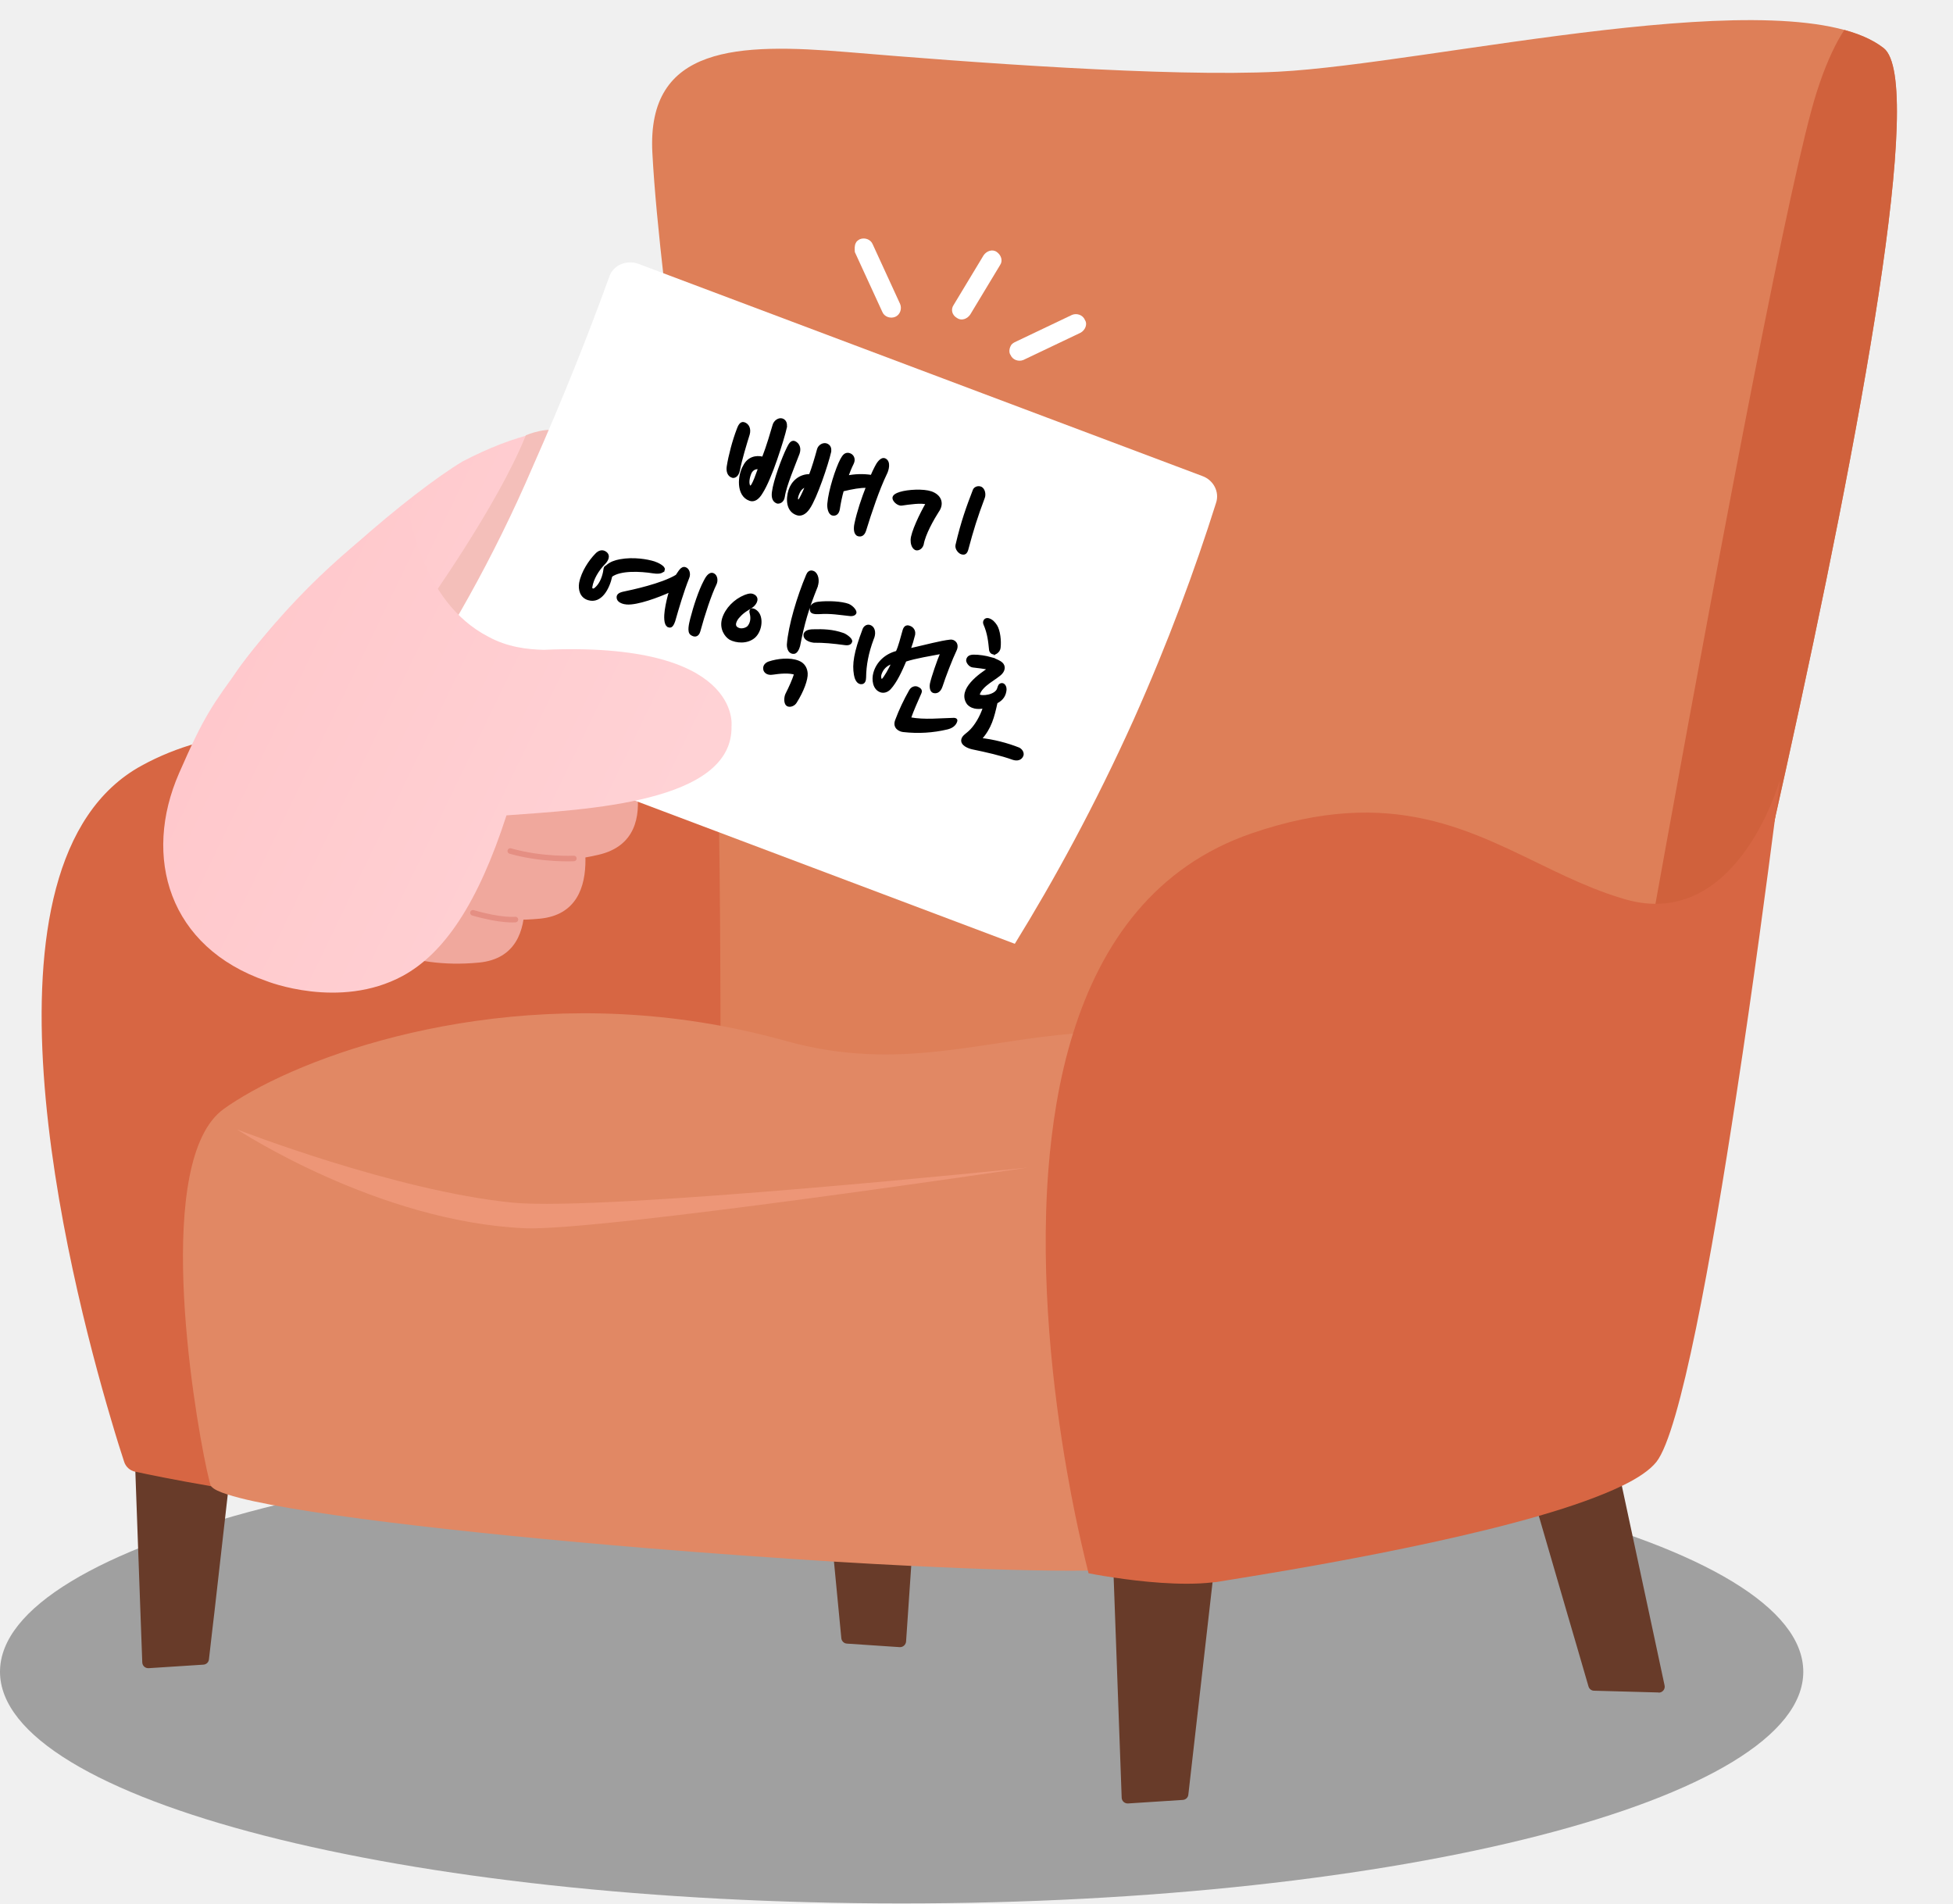
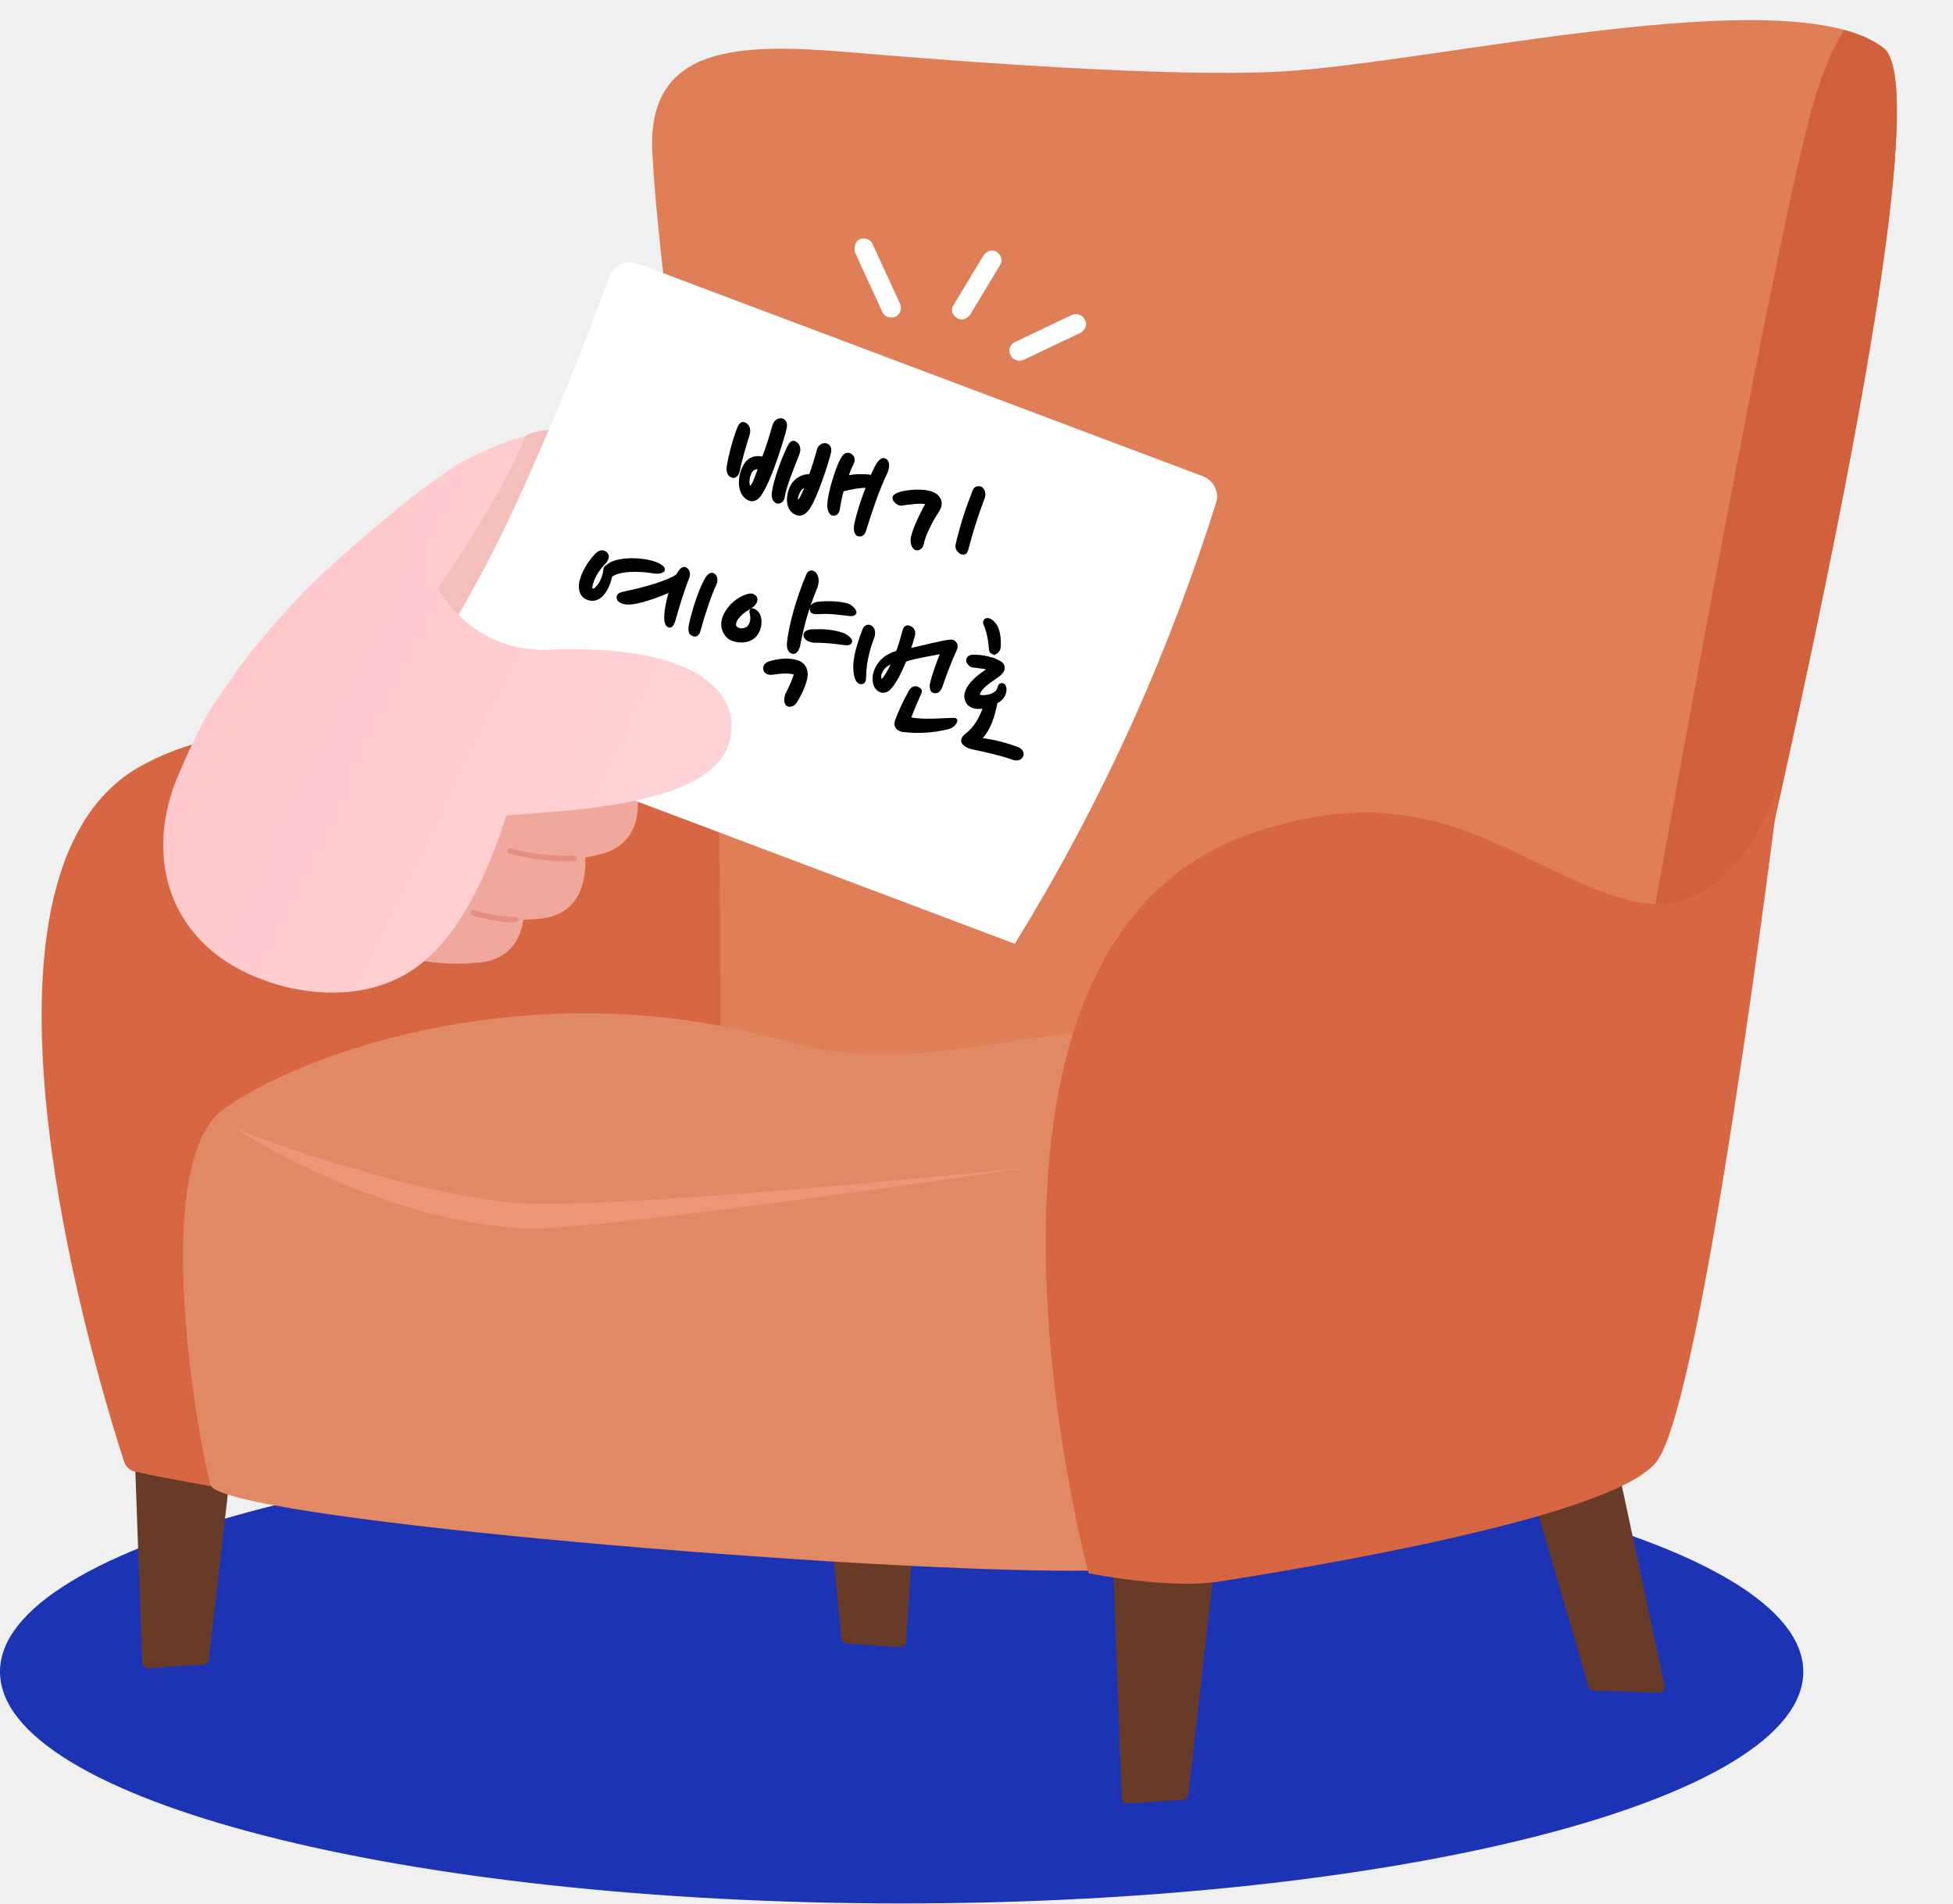
<svg xmlns="http://www.w3.org/2000/svg" width="510" height="497" viewBox="0 0 510 497" fill="none">
-   <g style="mix-blend-mode:multiply">
-     <ellipse cx="235.452" cy="436.506" rx="235.452" ry="60.494" fill="#575757" fill-opacity="0.5" />
-   </g>
+   <ellipse cx="235.452" cy="436.506" rx="235.452" ry="60.494" fill="#1C33B3" />
  <g clip-path="url(#clip0_33_846)">
    <path d="M240.837 366.555L236.61 428.621C236.533 429.467 235.803 430.12 234.957 430.082L221.161 429.159C220.392 429.121 219.777 428.506 219.7 427.738L213.359 361.752C213.244 360.714 214.205 359.868 215.204 360.061L239.569 364.941C240.338 365.095 240.876 365.787 240.837 366.594V366.555Z" fill="#683B29" />
    <path d="M326.653 325.357L310.32 468.589C310.243 469.358 309.628 469.934 308.86 469.973L294.563 470.895C293.68 470.934 292.949 470.28 292.911 469.396L287.492 320.669C287.492 319.708 288.299 318.939 289.26 319.054L325.347 323.628C326.192 323.743 326.807 324.512 326.692 325.357H326.653Z" fill="#683B29" />
    <path d="M433.145 441.918L416.274 441.457C415.582 441.457 415.005 440.995 414.813 440.342L411.854 430.158L409.433 421.895L401.862 395.877L396.674 378.045L394.944 372.089L386.221 342.074C385.952 341.19 386.528 340.268 387.45 340.114L410.893 336.194C411.7 336.04 412.507 336.578 412.661 337.424L416.773 356.563L421.116 376.777L423.537 388.037L431.454 424.97L434.682 440.073C434.913 441.072 434.106 441.995 433.106 441.956L433.145 441.918Z" fill="#683B29" />
    <path d="M69.55 288.346C70.396 288.462 71.011 289.23 70.895 290.076L60.02 385.5L59.635 388.843L59.481 390.189L55.984 421.01L55.485 425.238L54.562 433.27C54.486 434.038 53.871 434.615 53.102 434.653L50.719 434.807L38.806 435.575C37.922 435.614 37.192 434.961 37.153 434.077L36.615 419.434L35.347 384.309L35.039 375.777L31.734 285.387C31.734 284.427 32.541 283.658 33.502 283.773L61.749 287.347L69.589 288.346H69.55Z" fill="#683B29" />
    <path d="M226.464 354.835C226.81 356.487 226.08 358.14 224.658 358.986C223.659 359.562 222.39 360.292 220.892 361.176C218.893 362.291 216.472 363.636 213.705 365.134C206.903 368.824 197.948 373.436 187.995 377.894C183.537 379.892 178.887 381.89 174.121 383.735C159.133 389.615 143.223 394.304 129.695 394.803C128.888 394.803 128.042 394.842 127.235 394.842C102.601 394.842 77.659 391.729 59.635 388.808C58.136 388.577 56.676 388.308 55.254 388.078C45.8 386.464 38.729 385.003 35.347 384.273H35.27C33.925 383.966 32.849 383.005 32.426 381.698C31.696 379.508 30.466 375.626 28.967 370.515C17.746 332.66 -9.271 225.246 36.961 199.92C74.47 179.359 120.126 200.804 145.567 203.417C156.097 204.493 165.474 203.34 172.968 201.495C179.079 200.035 183.959 198.113 187.188 196.653C187.188 196.653 187.226 196.653 187.265 196.615C189.532 195.577 192.145 196.884 192.683 199.305L208.594 272.554L226.464 354.758V354.835Z" fill="#D76643" />
    <path d="M333.801 18.718C305.209 20.179 252.405 16.22 221.391 13.607C192.798 11.224 168.894 11.801 170.355 39.855C172.315 77.402 184.843 152.496 187.303 199.382C188.801 227.783 187.956 388.924 187.956 388.924L424.345 376.549C424.345 376.549 513.812 29.825 491.906 12.569C468.079 -6.147 373.308 16.72 333.801 18.718Z" fill="#DE7F58" />
    <mask id="mask0_33_846" style="mask-type:luminance" maskUnits="userSpaceOnUse" x="170" y="5" width="326" height="384">
      <path d="M333.801 18.718C305.209 20.179 252.405 16.22 221.391 13.607C192.798 11.224 168.894 11.801 170.355 39.855C172.315 77.402 184.843 152.496 187.303 199.382C188.801 227.783 187.956 388.924 187.956 388.924L424.345 376.549C424.345 376.549 513.812 29.825 491.906 12.569C468.079 -6.147 373.308 16.72 333.801 18.718Z" fill="white" />
    </mask>
    <g mask="url(#mask0_33_846)">
      <path d="M492.521 0.078C492.521 0.078 482.875 -2.535 474.382 24.136C461.008 66.102 405.744 386.002 405.744 386.002L438.987 388.961L509.008 14.413L492.521 0.078Z" fill="#D0613C" />
    </g>
    <path d="M327.499 381.656C326.577 385.768 325.693 389.573 324.924 392.878C323.464 398.912 322.272 403.408 321.657 405.676C321.388 406.752 321.235 407.29 321.235 407.29C321.235 407.29 320.312 407.482 317.276 407.828C313.356 408.251 305.862 408.942 292.142 409.826C291.681 409.826 291.22 409.865 290.759 409.903C288.799 410.018 286.531 410.057 284.033 410.095C272.85 410.249 256.632 409.788 237.955 408.865C231.498 408.558 224.734 408.174 217.778 407.751C202.176 406.79 185.573 405.599 169.163 404.254C120.625 400.257 73.893 394.877 59.443 390.226C57.252 389.535 55.792 388.843 55.215 388.151C55.215 388.151 54.985 387.844 54.947 387.69C54.716 386.883 54.408 385.576 54.024 383.885C50.104 365.9 40.151 302.758 58.405 289.576C59.404 288.846 60.481 288.115 61.672 287.385C82.309 274.357 131.732 257.371 188.11 267.824C193.682 268.861 199.332 270.168 205.058 271.744C206.249 272.09 207.402 272.397 208.555 272.666C222.89 276.125 235.38 275.702 247.486 274.242C252.981 273.588 258.438 272.705 263.934 271.897C269.238 271.09 274.579 270.36 280.152 269.899C292.45 268.9 305.747 269.284 321.388 273.665C326.999 275.241 330.766 279.814 333.187 286.386C334.724 290.613 335.685 295.648 336.223 301.259C338.413 325.009 332.495 358.675 327.46 381.656H327.499Z" fill="#E18864" />
    <mask id="mask1_33_846" style="mask-type:luminance" maskUnits="userSpaceOnUse" x="47" y="264" width="290" height="147">
      <path d="M54.984 387.652C52.256 378.083 38.497 303.988 58.443 289.538C78.427 275.126 138.533 252.99 205.096 271.706C248.177 283.812 273.964 260.292 321.465 273.628C356.014 283.312 321.234 407.291 321.234 407.291C321.234 407.291 316.469 408.29 292.142 409.827C249.906 412.517 57.713 397.26 54.984 387.652Z" fill="white" />
    </mask>
    <g mask="url(#mask1_33_846)">
      <path d="M268.314 304.872C268.314 304.872 157.748 316.362 133.882 314.018C103.137 310.982 61.94 294.918 61.94 294.918C61.94 294.918 98.487 319.014 137.072 320.705C156.095 321.551 268.314 304.872 268.314 304.872Z" fill="#ED9677" />
    </g>
    <path d="M464.774 203.76C464.774 204.106 464.274 207.796 463.506 213.868C461.623 228.395 457.933 256.603 453.437 285.849C446.904 328.738 438.756 373.933 432.53 381.734C430.84 383.848 427.727 385.962 423.576 387.96C417.927 390.689 410.394 393.34 401.901 395.8C384.607 400.796 363.432 405.1 346.56 408.175C333.11 410.634 322.387 412.287 318.506 412.94C317.929 413.055 317.314 413.132 316.661 413.171C308.475 414.132 297.676 412.94 290.836 411.903C286.877 411.326 284.264 410.788 284.264 410.788C284.264 410.788 284.187 410.519 284.072 410.019C283.803 408.905 283.188 406.522 282.419 403.102C281.92 400.95 281.381 398.413 280.767 395.493C280.075 392.149 279.345 388.306 278.614 384.117C275.04 363.672 271.543 334.195 273.772 305.41C274.233 299.569 274.925 293.804 275.886 288.116C276.962 281.814 278.384 275.665 280.229 269.785C287.646 245.996 301.788 226.204 326.845 217.596C363.931 204.875 384.492 217.211 405.59 227.28C410.164 229.471 414.775 231.546 419.618 233.275C421.193 233.813 422.769 234.351 424.383 234.813C453.322 243.114 464.428 204.875 464.774 203.684V203.76Z" fill="#D76643" />
  </g>
  <path d="M263.948 90.296C264.134 89.848 264.553 89.601 264.971 89.355L279.941 82.222C281.212 81.698 282.774 82.244 283.298 83.514C284.023 84.553 283.477 86.115 282.222 86.856L267.252 93.988C265.981 94.512 264.419 93.966 263.896 92.696C263.417 92.075 263.559 90.977 263.948 90.296Z" fill="white" />
  <path d="M249.035 79.62L256.851 66.666C257.643 65.522 259.131 64.984 260.274 65.776C261.418 66.568 261.956 68.055 261.164 69.199L253.348 82.153C252.556 83.297 251.068 83.835 249.925 83.043C248.564 82.266 248.243 80.764 249.035 79.62Z" fill="white" />
  <path d="M223.501 63.408C223.688 62.96 224.106 62.713 224.525 62.466C225.795 61.943 227.357 62.488 227.881 63.759L235.058 79.379C235.582 80.65 235.036 82.212 233.766 82.736C232.495 83.259 230.933 82.713 230.41 81.443L223.232 65.823C223.172 64.956 223.112 64.088 223.501 63.408Z" fill="white" />
  <path d="M182.594 145.446C182.594 145.446 122.654 242.312 110.916 246.348C87.361 254.797 75.385 246.913 75.385 246.913L53.556 231.396C57.748 217.251 46.733 195.525 63.088 173.478C78.323 152.975 107.458 128.499 120.837 120.46C176.86 91.408 182.594 145.446 182.594 145.446Z" fill="url(#paint0_linear_33_846)" />
  <path d="M162.07 192.719C162.07 192.719 175.349 218.685 156.395 223.166C137.441 227.647 126.4 220.95 126.4 220.95L126.815 189.188L162.07 192.719Z" fill="#F0A89D" />
  <path d="M150.397 210.419C150.397 210.419 160.165 238.013 140.976 239.873C121.788 241.732 111.407 233.79 111.407 233.79L115.918 202.305L150.397 210.419Z" fill="#F0A89D" />
  <path d="M134.51 221.882C134.51 221.882 144.278 249.476 125.09 251.336C105.901 253.195 95.52 245.253 95.52 245.253L100.031 213.768L134.51 221.882Z" fill="#F0A89D" />
  <path d="M110.393 159.39C110.393 159.39 129.765 132.446 137.313 113.672C137.313 113.672 143.228 110.972 147.759 112.924C152.291 114.875 130.033 160.99 130.033 160.99C130.033 160.99 129.291 169.141 110.393 159.39Z" fill="#F4BFBA" />
  <path d="M103.818 185.689L265.006 246.431C275.261 229.816 285.93 210.32 296.026 187.934C305.071 167.698 312.092 148.615 317.534 131.373C318.556 128.425 316.847 125.293 313.899 124.271L166.615 68.855C163.666 67.833 160.425 69.123 159.254 71.842C153.485 87.827 146.758 104.599 139.153 121.777C128.965 145.529 116.638 167.244 103.818 185.689Z" fill="white" />
  <path d="M224.089 139.717C223.219 139.433 223.126 138.009 223.426 136.688C224.078 133.621 225.207 130.261 226.459 127.065C224.539 127.072 222.69 127.392 220.064 128.021C219.593 129.682 219.258 131.351 219.023 132.924C218.84 133.973 218.272 134.505 217.42 134.324C216.568 134.143 216.233 132.648 216.333 131.522C216.618 128.041 218.493 122.287 219.712 119.994C220.298 118.911 220.759 118.416 221.623 118.54C222.702 118.769 223.224 119.849 222.668 120.977C222.12 122.068 221.654 123.235 221.219 124.448C223.201 124.058 225.362 123.943 227.6 124.3C227.948 123.503 228.295 122.707 228.687 121.979C229.111 121.1 230.132 119.457 231.128 119.985C232.377 120.626 231.832 122.726 231.304 123.722C229.401 127.65 227.316 133.834 225.903 138.44C225.579 139.499 224.958 140 224.051 139.709L224.089 139.717ZM205.185 111.547C205.301 110.721 205.163 109.881 204.263 109.551C203.394 109.268 202.311 109.987 202.025 111.054C200.307 117 199.594 118.589 199.252 119.546C197.342 119.041 195.357 119.628 194.35 121.67C192.891 124.07 192.449 129.317 195.802 130.484C196.886 130.873 197.949 130.248 198.913 128.593C200.097 126.748 201.461 123.397 202.636 120.007C203.815 116.598 204.823 113.251 205.204 111.551L205.185 111.547ZM216.78 117.867C216.857 117.132 216.699 116.386 215.8 116.057C214.93 115.773 213.921 116.429 213.656 117.303C213.104 119.342 212.25 122.247 211.522 124.09C208.767 124.019 206.854 125.947 206.2 128.004C205.486 130.247 205.506 133.416 208.194 134.264C209.158 134.568 210.272 134.072 211.2 132.687C213.045 130.052 216.039 121.172 216.776 117.886L216.78 117.867ZM208.519 118.388C208.975 117.08 208.549 115.921 207.484 115.438C206.623 115.117 206.131 116.219 205.766 116.913C204.433 119.558 202.229 125.559 201.876 128.431C201.71 129.583 201.833 130.776 202.97 131.196C203.349 131.276 204.443 131.153 204.662 129.656C205.041 126.848 207.559 120.954 208.519 118.388ZM195.5 113.368C195.865 112.021 195.378 110.869 194.285 110.518C193.416 110.235 192.958 111.364 192.688 112.078C191.532 115.097 190.519 118.937 190.063 121.827C189.898 122.979 190.176 124.186 191.337 124.492C191.716 124.572 192.595 124.343 192.909 122.867C193.455 120.016 194.699 115.928 195.5 113.368ZM198.271 122.304C197.965 122.813 196.632 127.318 195.906 127.104C195.313 126.919 195.187 125.369 195.895 123.62C196.216 122.758 197.178 121.954 198.271 122.304ZM210.497 126.959C210.312 127.552 209.462 129.409 209.025 130.167C208.796 130.593 208.577 130.784 208.448 130.737C208.135 130.631 208.025 130.311 208.137 129.781C208.258 129.213 208.691 128.197 209.08 127.765C209.391 127.416 210.127 126.84 210.497 126.959Z" fill="black" />
  <path d="M245.104 133.161C243.588 135.549 241.387 139.394 240.917 142.163C240.546 143.351 239.508 143.585 239.048 143.329C238.29 142.891 238.064 141.814 238.085 140.968C238.122 139.117 240.404 134.24 242.047 131.443C240.583 130.974 237.519 131.431 235.458 131.726C234.664 131.834 233.577 130.99 233.366 130.213C233.155 129.436 234.261 128.979 235.046 128.73C237.122 128.083 241.102 127.88 243.151 128.572C245.506 129.409 246.212 131.299 245.123 133.165L245.104 133.161ZM252.561 143.509C252.249 144.511 251.799 144.672 251.058 144.436C250.593 144.297 249.621 143.379 249.796 142.367C251.22 136.221 252.714 132.166 254.296 128.071C254.494 127.42 255.318 127.081 256.002 127.305C256.966 127.609 257.207 129.085 256.893 129.908C254.993 134.945 253.935 138.34 252.565 143.49L252.561 143.509Z" fill="black" />
  <path d="M173.308 148.735C173.025 149.605 171.583 149.595 170.534 149.412C167.317 148.907 162.023 148.594 159.603 150.394C158.899 153.707 156.851 157.387 153.671 156.434C151.697 155.857 151.242 153.901 151.516 152.238C152.082 149.292 154.051 146.446 155.623 144.821C156.4 143.957 157.325 143.699 158.145 144.308C159.289 145.164 158.42 146.464 157.767 147.116C156.072 148.853 154.744 151.103 154.396 153.206C154.324 153.546 154.416 153.764 154.627 153.888C154.895 154.024 155.165 153.962 155.43 153.742C156.644 152.773 157.408 151.135 157.759 149.389C157.901 148.628 157.854 148.104 158.322 147.946C158.33 147.909 158.399 147.864 158.464 147.838C159.446 146.939 160.635 146.558 161.913 146.315C165.435 145.659 169.056 146.309 170.799 146.857C171.763 147.161 173.548 148.074 173.323 148.758L173.308 148.735ZM174.549 163.48C173.559 163.111 173.678 160.782 173.872 159.399C174.141 157.577 174.549 155.844 175.038 154.286C171.859 155.747 166.389 157.751 163.681 157.552C162.938 157.512 161.648 157.159 161.38 156.37C161.113 155.483 161.605 155.033 162.849 154.763C164.961 154.322 172.829 152.669 176.69 150.324C177.384 149.384 177.962 148.062 178.926 148.366C179.743 148.618 180.142 149.811 179.709 150.827C178.218 154.585 177.031 158.686 176.045 162.116C175.558 163.477 175.183 163.753 174.545 163.499L174.549 163.48ZM180.536 165.563C179.67 164.983 180.211 162.902 180.522 161.623C181.342 158.414 182.701 154.252 184.013 151.8C184.386 151.068 185.202 149.461 186.267 149.944C187.063 150.292 187.302 151.589 186.797 152.57C185.537 155.151 183.801 160.341 182.598 164.794C182.206 166.174 181.274 166.095 180.536 165.563Z" fill="black" />
  <path d="M196.254 158.436C195.416 159.029 194.122 159.625 193.022 160.895C192.304 161.573 191.044 163.501 192.797 164.19C193.676 164.614 195.173 164.18 195.611 163.423C196.182 162.594 196.411 161.516 196.078 160.198C195.898 159.646 196.009 159.313 196.196 159.175C196.449 159.011 197.072 159.242 197.504 159.631C199.188 161.017 198.788 164.671 196.958 166.3C195.09 167.922 192.262 167.637 190.663 166.783C189.473 166.056 188.088 164.1 188.851 161.532C189.652 158.972 191.876 156.695 194.538 155.618C195.503 155.269 196.223 155.046 197.017 155.591C198.194 156.474 197.027 157.967 196.277 158.421L196.254 158.436ZM213.21 153.214C210.808 159.212 209.806 162.718 208.646 168.644C208.44 169.431 207.931 170.431 207.316 170.439C206.328 170.526 205.773 169.597 205.766 168.329C206.128 163.362 208.443 155.723 210.786 150.186C211.036 149.567 211.522 148.958 212.439 149.39C213.409 149.853 213.839 151.646 213.191 153.209L213.21 153.214ZM221.541 157.95C222.734 158.481 223.517 159.636 223.353 160.037C223.111 160.618 222.253 160.654 221.548 160.524C219.244 160.291 217.021 159.859 213.891 160.065C212.55 160.136 211.927 159.905 211.822 159.467C211.449 158.24 212.467 157.547 213.623 157.416C216.283 157.091 219.761 157.295 221.56 157.954L221.541 157.95ZM222.227 167.572C222.121 167.886 221.798 168.292 220.774 168.174C217.447 167.724 215.138 167.511 212.523 167.529C211.174 167.361 210.058 166.748 210.108 165.77C210.155 164.988 211.085 164.612 212.334 164.601C214.98 164.529 217.382 164.585 220.145 165.547C220.829 165.772 222.52 166.942 222.227 167.572ZM210.63 175.792C210.729 177.376 209.657 180.373 207.808 183.303C207.37 184.061 206.402 184.429 205.763 184.175C204.838 183.78 205.042 181.984 205.361 181.32C206.321 179.407 207.139 177.602 207.676 175.916C206.035 175.35 203.546 175.613 201.79 175.873C200.249 176.139 199.668 175.244 199.609 174.776C199.419 173.806 200.155 173.231 200.818 172.996C203.074 172.248 206.255 171.895 208.48 172.783C210.089 173.402 210.562 174.808 210.615 175.769L210.63 175.792Z" fill="black" />
  <path d="M238.683 165.726C238.376 166.987 237.985 168.269 237.506 169.591C241.723 168.647 245.695 167.552 248.142 167.3C249.142 167.156 250.299 168.134 249.513 169.787C248.493 171.885 246.594 176.823 245.872 179.103C245.344 180.752 244.375 180.843 243.763 180.653C243.112 180.456 242.962 179.395 243.136 178.482C243.524 176.745 244.987 172.466 245.873 170.438C242.986 170.992 239.054 171.621 236.417 172.486C235.238 175.242 233.979 178.002 232.357 179.774C231.619 180.547 230.751 180.719 230.063 180.513C228.135 179.906 227.876 177.398 228.347 175.737C229.105 173.01 231.315 170.987 234.204 170.235C234.917 168.745 235.413 166.595 236.003 164.564C236.306 163.599 236.868 163.283 237.893 163.857C238.523 164.248 238.844 164.969 238.669 165.704L238.683 165.726ZM225.887 176.797C225.865 177.643 225.703 178.499 224.688 178.343C223.798 178.154 223.414 176.984 223.276 176.144C222.814 173.474 223.191 170.488 225.557 164.284C225.808 163.664 226.589 163.059 227.478 163.624C228.28 164.13 228.511 165.465 227.857 166.869C226.528 170.425 225.92 173.659 225.883 176.816L225.887 176.797ZM230.44 177.527C230.957 177.142 232.468 174.594 233.078 173.023C231.311 173.518 230.326 174.713 229.904 176.048C229.651 176.865 229.988 177.886 230.44 177.527ZM240.348 180.897C239.47 182.887 238.265 185.579 237.585 187.571C241.588 188.283 245.37 187.8 249.106 187.723C249.561 187.721 249.79 187.947 249.715 188.208C249.417 189.332 248.423 189.912 247.339 190.176C243.59 191.062 239.841 191.294 235.937 190.861C235.099 190.802 233.312 190.086 234.022 188.14C235.034 185.427 236.252 182.856 237.706 180.297C238.136 179.577 238.92 179.328 239.506 179.551C240.088 179.794 240.679 180.176 240.352 180.878L240.348 180.897Z" fill="black" />
  <path d="M259.913 170.55C259.034 170.779 258.579 170.128 258.559 169.57C258.354 167.647 258.19 165.436 257.056 162.861C256.92 162.476 257.038 162.106 257.265 161.877C257.484 161.686 257.8 161.595 258.17 161.713C259.04 161.997 259.602 162.611 260.109 163.391C260.91 164.649 261.231 167.328 261 169.159C260.926 169.697 260.62 170.206 259.909 170.569L259.913 170.55ZM258.74 171.884C259.527 172.09 260.471 172.489 261.138 172.888C262.367 173.623 262.292 174.814 261.507 175.716C260.321 177.106 256.133 178.848 255.514 181.486C256.2 182.165 260.103 181.768 260.68 179.793C260.846 179.294 260.949 178.624 261.696 178.644C262.337 178.701 262.603 179.589 262.56 180.074C262.438 181.393 261.869 182.578 260.209 183.412C259.351 187.266 258.684 190.032 256.042 192.973C259.351 193.319 262.991 194.251 266.073 195.479C266.922 195.956 267.181 196.783 266.951 197.308C266.557 198.233 265.639 198.453 264.581 198.13C261.421 196.984 257.568 196.126 253.967 195.381C253.021 195.18 250.908 194.415 251.35 192.985C251.634 192.116 252.469 191.818 253.583 190.67C254.701 189.503 256.119 187.391 256.998 184.65C256.355 184.79 254.141 185.249 252.766 183.711C250.137 180.067 256.103 176.012 258.26 174.611C257.124 174.369 255.203 174.1 254.02 173.987C253.156 173.863 252.445 172.743 252.61 172.244C252.79 171.49 253.381 171.22 254.349 171.228C255.56 171.208 257.382 171.477 258.782 171.873L258.74 171.884Z" fill="black" />
  <path d="M224.089 139.717C223.219 139.433 223.126 138.009 223.426 136.688C224.078 133.621 225.207 130.261 226.459 127.065C224.539 127.072 222.69 127.392 220.064 128.021C219.593 129.682 219.258 131.351 219.023 132.924C218.84 133.973 218.272 134.505 217.42 134.324C216.568 134.143 216.233 132.648 216.333 131.522C216.618 128.041 218.493 122.287 219.712 119.994C220.298 118.911 220.759 118.416 221.623 118.54C222.702 118.769 223.224 119.849 222.668 120.977C222.12 122.068 221.654 123.235 221.219 124.448C223.201 124.058 225.362 123.943 227.6 124.3C227.948 123.503 228.295 122.707 228.687 121.979C229.111 121.1 230.132 119.457 231.128 119.985C232.377 120.626 231.832 122.726 231.304 123.722C229.401 127.65 227.316 133.834 225.903 138.44C225.579 139.499 224.958 140 224.051 139.709L224.089 139.717ZM205.185 111.547C205.301 110.721 205.163 109.881 204.263 109.551C203.394 109.268 202.311 109.987 202.025 111.054C200.307 117 199.594 118.589 199.252 119.546C197.342 119.041 195.357 119.628 194.35 121.67C192.891 124.07 192.449 129.317 195.802 130.484C196.886 130.873 197.949 130.248 198.913 128.593C200.097 126.748 201.461 123.397 202.636 120.007C203.815 116.598 204.823 113.251 205.204 111.551L205.185 111.547ZM216.78 117.867C216.857 117.132 216.699 116.386 215.8 116.057C214.93 115.773 213.921 116.429 213.656 117.303C213.104 119.342 212.25 122.247 211.522 124.09C208.767 124.019 206.854 125.947 206.2 128.004C205.486 130.247 205.506 133.416 208.194 134.264C209.158 134.568 210.272 134.072 211.2 132.687C213.045 130.052 216.039 121.172 216.776 117.886L216.78 117.867ZM208.519 118.388C208.975 117.08 208.549 115.921 207.484 115.438C206.623 115.117 206.131 116.219 205.766 116.913C204.433 119.558 202.229 125.559 201.876 128.431C201.71 129.583 201.833 130.776 202.97 131.196C203.349 131.276 204.443 131.153 204.662 129.656C205.041 126.848 207.559 120.954 208.519 118.388ZM195.5 113.368C195.865 112.021 195.378 110.869 194.285 110.518C193.416 110.235 192.958 111.364 192.688 112.078C191.532 115.097 190.519 118.937 190.063 121.827C189.898 122.979 190.176 124.186 191.337 124.492C191.716 124.572 192.595 124.343 192.909 122.867C193.455 120.016 194.699 115.928 195.5 113.368ZM198.271 122.304C197.965 122.813 196.632 127.318 195.906 127.104C195.313 126.919 195.187 125.369 195.895 123.62C196.216 122.758 197.178 121.954 198.271 122.304ZM210.497 126.959C210.312 127.552 209.462 129.409 209.025 130.167C208.796 130.593 208.577 130.784 208.448 130.737C208.135 130.631 208.025 130.311 208.137 129.781C208.258 129.213 208.691 128.197 209.08 127.765C209.391 127.416 210.127 126.84 210.497 126.959Z" stroke="black" stroke-width="0.581" />
  <path d="M245.104 133.161C243.588 135.549 241.387 139.394 240.917 142.163C240.546 143.351 239.508 143.585 239.048 143.329C238.29 142.891 238.064 141.814 238.085 140.968C238.122 139.117 240.404 134.24 242.047 131.443C240.583 130.974 237.519 131.431 235.458 131.726C234.664 131.834 233.577 130.99 233.366 130.213C233.155 129.436 234.261 128.979 235.046 128.73C237.122 128.083 241.102 127.88 243.151 128.572C245.506 129.409 246.212 131.299 245.123 133.165L245.104 133.161ZM252.561 143.509C252.249 144.511 251.799 144.672 251.058 144.436C250.593 144.297 249.621 143.379 249.796 142.367C251.22 136.221 252.714 132.166 254.296 128.071C254.494 127.42 255.318 127.081 256.002 127.305C256.966 127.609 257.207 129.085 256.893 129.908C254.993 134.945 253.935 138.34 252.565 143.49L252.561 143.509Z" stroke="black" stroke-width="0.581" />
  <path d="M173.308 148.735C173.025 149.605 171.583 149.595 170.534 149.412C167.317 148.907 162.023 148.594 159.603 150.394C158.899 153.707 156.851 157.387 153.671 156.434C151.697 155.857 151.242 153.901 151.516 152.238C152.082 149.292 154.051 146.446 155.623 144.821C156.4 143.957 157.325 143.699 158.145 144.308C159.289 145.164 158.42 146.464 157.767 147.116C156.072 148.853 154.744 151.103 154.396 153.206C154.324 153.546 154.416 153.764 154.627 153.888C154.895 154.024 155.165 153.962 155.43 153.742C156.644 152.773 157.408 151.135 157.759 149.389C157.901 148.628 157.854 148.104 158.322 147.946C158.33 147.909 158.399 147.864 158.464 147.838C159.446 146.939 160.635 146.558 161.913 146.315C165.435 145.659 169.056 146.309 170.799 146.857C171.763 147.161 173.548 148.074 173.323 148.758L173.308 148.735ZM174.549 163.48C173.559 163.111 173.678 160.782 173.872 159.399C174.141 157.577 174.549 155.844 175.038 154.286C171.859 155.747 166.389 157.751 163.681 157.552C162.938 157.512 161.648 157.159 161.38 156.37C161.113 155.483 161.605 155.033 162.849 154.763C164.961 154.322 172.829 152.669 176.69 150.324C177.384 149.384 177.962 148.062 178.926 148.366C179.743 148.618 180.142 149.811 179.709 150.827C178.218 154.585 177.031 158.686 176.045 162.116C175.558 163.477 175.183 163.753 174.545 163.499L174.549 163.48ZM180.536 165.563C179.67 164.983 180.211 162.902 180.522 161.623C181.342 158.414 182.701 154.252 184.013 151.8C184.386 151.068 185.202 149.461 186.267 149.944C187.063 150.292 187.302 151.589 186.797 152.57C185.537 155.151 183.801 160.341 182.598 164.794C182.206 166.174 181.274 166.095 180.536 165.563Z" stroke="black" stroke-width="0.581" />
  <path d="M196.254 158.436C195.416 159.029 194.122 159.625 193.022 160.895C192.304 161.573 191.044 163.501 192.797 164.19C193.676 164.614 195.173 164.18 195.611 163.423C196.182 162.594 196.411 161.516 196.078 160.198C195.898 159.646 196.009 159.313 196.196 159.175C196.449 159.011 197.072 159.242 197.504 159.631C199.188 161.017 198.788 164.671 196.958 166.3C195.09 167.922 192.262 167.637 190.663 166.783C189.473 166.056 188.088 164.1 188.851 161.532C189.652 158.972 191.876 156.695 194.538 155.618C195.503 155.269 196.223 155.046 197.017 155.591C198.194 156.474 197.027 157.967 196.277 158.421L196.254 158.436ZM213.21 153.214C210.808 159.212 209.806 162.718 208.646 168.644C208.44 169.431 207.931 170.431 207.316 170.439C206.328 170.526 205.773 169.597 205.766 168.329C206.128 163.362 208.443 155.723 210.786 150.186C211.036 149.567 211.522 148.958 212.439 149.39C213.409 149.853 213.839 151.646 213.191 153.209L213.21 153.214ZM221.541 157.95C222.734 158.481 223.517 159.636 223.353 160.037C223.111 160.618 222.253 160.654 221.548 160.524C219.244 160.291 217.021 159.859 213.891 160.065C212.55 160.136 211.927 159.905 211.822 159.467C211.449 158.24 212.467 157.547 213.623 157.416C216.283 157.091 219.761 157.295 221.56 157.954L221.541 157.95ZM222.227 167.572C222.121 167.886 221.798 168.292 220.774 168.174C217.447 167.724 215.138 167.511 212.523 167.529C211.174 167.361 210.058 166.748 210.108 165.77C210.155 164.988 211.085 164.612 212.334 164.601C214.98 164.529 217.382 164.585 220.145 165.547C220.829 165.772 222.52 166.942 222.227 167.572ZM210.63 175.792C210.729 177.376 209.657 180.373 207.808 183.303C207.37 184.061 206.402 184.429 205.763 184.175C204.838 183.78 205.042 181.984 205.361 181.32C206.321 179.407 207.139 177.602 207.676 175.916C206.035 175.35 203.546 175.613 201.79 175.873C200.249 176.139 199.668 175.244 199.609 174.777C199.419 173.806 200.155 173.231 200.818 172.996C203.074 172.248 206.255 171.895 208.48 172.783C210.089 173.402 210.562 174.808 210.615 175.769L210.63 175.792Z" stroke="black" stroke-width="0.581" />
  <path d="M238.683 165.726C238.376 166.987 237.985 168.269 237.506 169.591C241.723 168.647 245.695 167.552 248.142 167.3C249.142 167.156 250.299 168.134 249.513 169.787C248.493 171.885 246.594 176.823 245.872 179.103C245.344 180.752 244.375 180.843 243.763 180.653C243.112 180.456 242.962 179.395 243.136 178.482C243.524 176.745 244.987 172.466 245.873 170.438C242.986 170.992 239.054 171.621 236.417 172.486C235.238 175.242 233.979 178.002 232.357 179.774C231.619 180.547 230.751 180.719 230.063 180.513C228.135 179.906 227.876 177.398 228.347 175.737C229.105 173.01 231.315 170.987 234.204 170.235C234.917 168.745 235.413 166.595 236.003 164.564C236.306 163.599 236.868 163.283 237.893 163.857C238.523 164.248 238.844 164.969 238.669 165.704L238.683 165.726ZM225.887 176.797C225.865 177.643 225.703 178.499 224.688 178.343C223.798 178.154 223.414 176.984 223.276 176.144C222.814 173.474 223.191 170.488 225.557 164.284C225.808 163.664 226.589 163.059 227.478 163.624C228.28 164.13 228.511 165.465 227.857 166.869C226.528 170.425 225.92 173.659 225.883 176.816L225.887 176.797ZM230.44 177.527C230.957 177.142 232.468 174.594 233.078 173.023C231.311 173.518 230.326 174.713 229.904 176.048C229.651 176.865 229.988 177.886 230.44 177.527ZM240.348 180.897C239.47 182.887 238.265 185.579 237.585 187.571C241.588 188.283 245.37 187.8 249.106 187.723C249.561 187.721 249.79 187.947 249.715 188.208C249.417 189.332 248.423 189.912 247.339 190.176C243.59 191.062 239.841 191.294 235.937 190.861C235.099 190.802 233.312 190.086 234.022 188.14C235.034 185.427 236.252 182.856 237.706 180.297C238.136 179.577 238.92 179.328 239.506 179.551C240.088 179.794 240.679 180.176 240.352 180.878L240.348 180.897Z" stroke="black" stroke-width="0.581" />
  <path d="M259.913 170.55C259.034 170.779 258.579 170.128 258.559 169.57C258.354 167.647 258.19 165.436 257.056 162.861C256.92 162.476 257.038 162.106 257.265 161.877C257.484 161.686 257.8 161.595 258.17 161.713C259.04 161.997 259.602 162.611 260.109 163.391C260.91 164.649 261.231 167.328 261 169.159C260.926 169.697 260.62 170.206 259.909 170.569L259.913 170.55ZM258.74 171.884C259.527 172.09 260.471 172.489 261.138 172.888C262.367 173.623 262.292 174.814 261.507 175.716C260.321 177.106 256.133 178.848 255.514 181.486C256.2 182.165 260.103 181.768 260.68 179.793C260.846 179.294 260.949 178.624 261.696 178.644C262.337 178.701 262.603 179.589 262.56 180.074C262.438 181.393 261.869 182.578 260.209 183.412C259.351 187.266 258.684 190.032 256.042 192.973C259.351 193.319 262.991 194.251 266.073 195.479C266.922 195.956 267.181 196.783 266.951 197.308C266.557 198.233 265.639 198.453 264.581 198.13C261.421 196.984 257.568 196.126 253.967 195.381C253.021 195.18 250.908 194.415 251.35 192.985C251.634 192.116 252.469 191.818 253.583 190.67C254.701 189.503 256.119 187.391 256.998 184.65C256.355 184.79 254.141 185.249 252.766 183.711C250.137 180.067 256.103 176.012 258.26 174.611C257.124 174.369 255.203 174.1 254.02 173.987C253.156 173.863 252.445 172.743 252.61 172.244C252.79 171.49 253.381 171.22 254.349 171.228C255.56 171.208 257.382 171.477 258.782 171.873L258.74 171.884Z" stroke="black" stroke-width="0.581" />
  <path d="M142.037 169.672C193.757 167.402 191.026 189.572 191.026 189.572C191.509 209.655 152.966 211.36 132.263 212.898C124.777 236.037 115.894 248.987 105.16 254.819C88.62 263.769 69.657 256.181 69.657 256.181C44.029 247.375 37.175 223.762 46.771 201.863C53.326 186.835 55.524 183.939 63.047 173.667C78.282 153.163 94.76 139.848 106.585 131.676C106.71 133.879 110.077 157.147 127.353 166.157C132.481 169.027 137.901 169.584 142.037 169.672Z" fill="url(#paint1_linear_33_846)" />
  <path d="M149.855 224.153C149.855 224.153 141.652 224.587 133.255 222.21" stroke="#E58F83" stroke-width="1.451" stroke-linecap="round" stroke-linejoin="round" />
  <path d="M134.598 240.101C134.598 240.101 130.95 240.513 123.499 238.337" stroke="#E58F83" stroke-width="1.451" stroke-linecap="round" stroke-linejoin="round" />
  <defs>
    <linearGradient id="paint0_linear_33_846" x1="27.936" y1="136.675" x2="170.287" y2="205.445" gradientUnits="userSpaceOnUse">
      <stop stop-color="#FFC3C7" />
      <stop offset="1" stop-color="#FFD4D7" />
    </linearGradient>
    <linearGradient id="paint1_linear_33_846" x1="2.071" y1="152.547" x2="188.913" y2="242.833" gradientUnits="userSpaceOnUse">
      <stop stop-color="#FFC3C7" />
      <stop offset="1" stop-color="#FFD4D7" />
    </linearGradient>
    <clipPath id="clip0_33_846">
      <rect width="498.181" height="470.856" fill="white" transform="translate(10.8281)" />
    </clipPath>
  </defs>
</svg>
